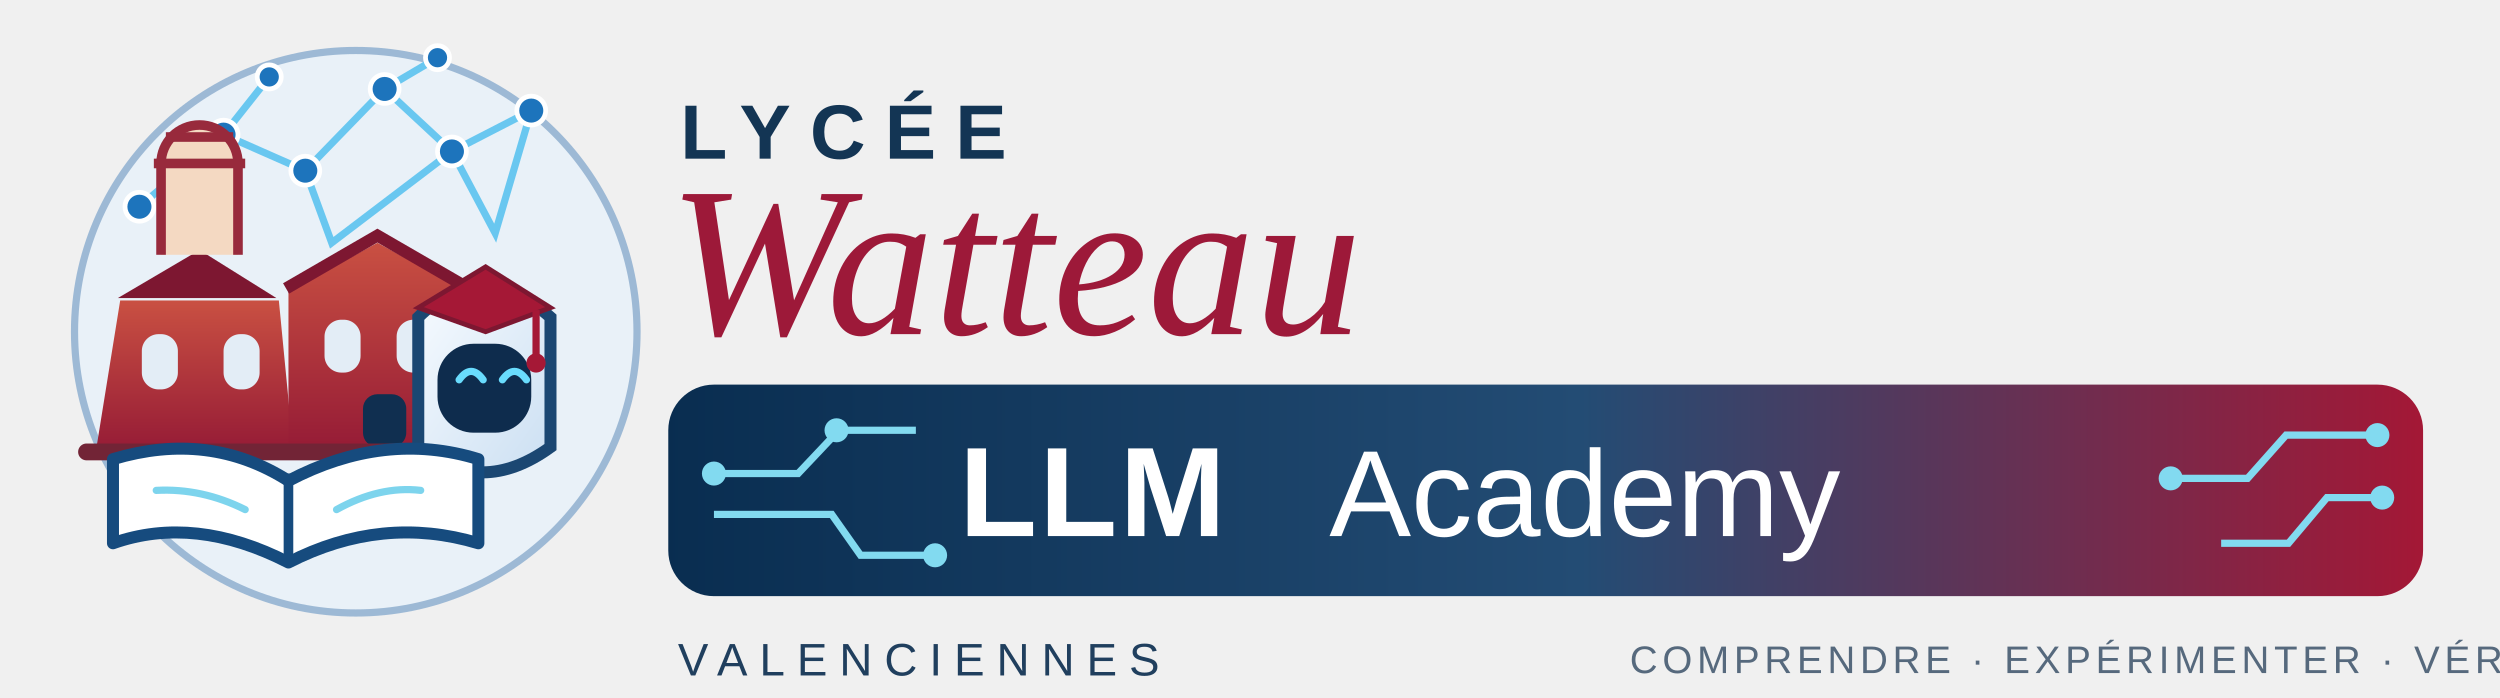
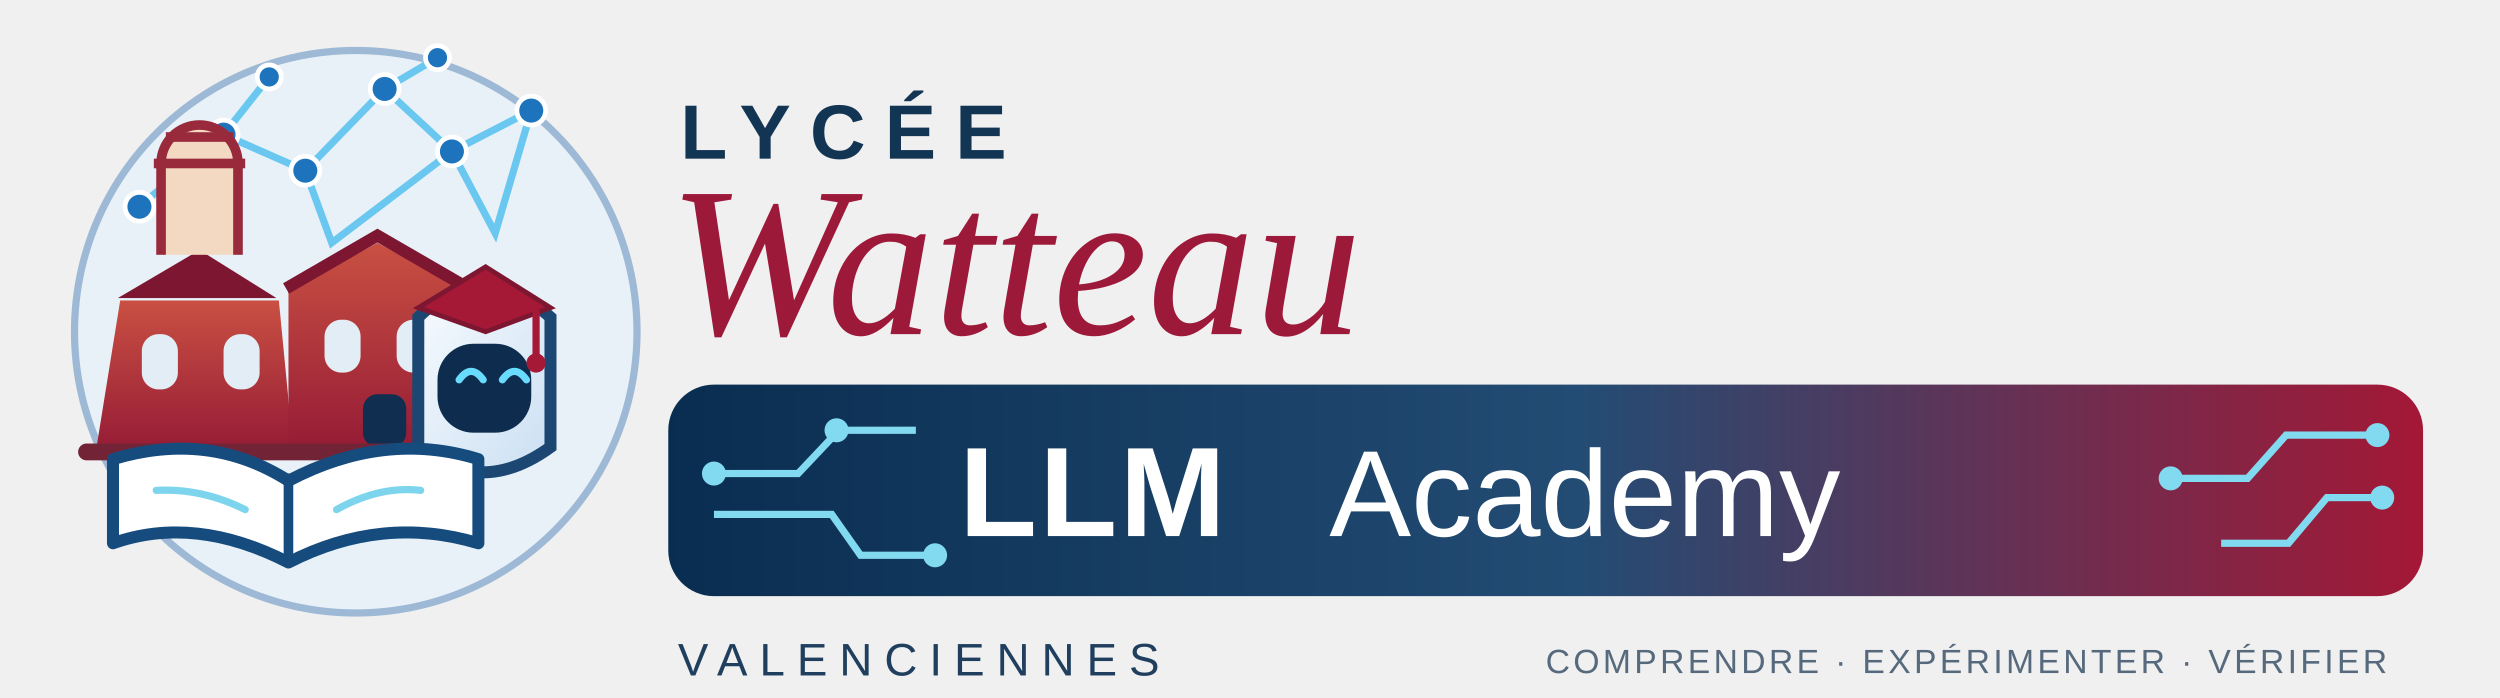
<svg xmlns="http://www.w3.org/2000/svg" viewBox="0 0 1040 290" width="1040" height="290" role="img" aria-labelledby="title desc">
  <defs>
    <linearGradient id="ribbon" x1="0" y1="0" x2="1" y2="0">
      <stop stop-color="#092d50" />
      <stop offset=".52" stop-color="#234c74" />
      <stop offset="1" stop-color="#a51735" />
    </linearGradient>
    <linearGradient id="school" x1="0" y1="0" x2="0" y2="1">
      <stop stop-color="#c95042" />
      <stop offset="1" stop-color="#961c36" />
    </linearGradient>
    <linearGradient id="bot" x1="0" y1="0" x2="1" y2="1">
      <stop stop-color="#f7fbff" />
      <stop offset="1" stop-color="#cbdff2" />
    </linearGradient>
  </defs>
  <g transform="translate(16 9)">
    <circle cx="132" cy="129" r="117" fill="#e9f1f8" />
    <circle cx="132" cy="129" r="117" fill="none" stroke="#9db9d5" stroke-width="3" />
    <g stroke="#69c7f0" stroke-width="3" fill="none" stroke-linecap="round">
      <path d="M42 77 77 47 111 62 144 28 172 54 205 37M77 47 96 23M111 62 122 92 172 54 190 88 205 37M144 28 166 15" />
    </g>
    <g fill="#1d74bc" stroke="#fff" stroke-width="2">
      <circle cx="42" cy="77" r="6" />
      <circle cx="77" cy="47" r="6" />
      <circle cx="111" cy="62" r="6" />
      <circle cx="144" cy="28" r="6" />
      <circle cx="172" cy="54" r="6" />
      <circle cx="205" cy="37" r="6" />
      <circle cx="96" cy="23" r="5" />
      <circle cx="166" cy="15" r="5" />
    </g>
    <path d="M24 178 34 116 100 116 106 178Z" fill="url(#school)" />
    <path d="M33 115 67 95 99 115Z" fill="#7d1731" />
    <path d="M51 97V59a16 16 0 0 1 32 0v38" fill="#f4d9c2" stroke="#982a3c" stroke-width="4" />
    <path d="M48 59h38M53 48h28" stroke="#982a3c" stroke-width="4" />
    <rect x="43" y="130" width="15" height="23" rx="7" fill="#e3edf6" />
    <rect x="77" y="130" width="15" height="23" rx="7" fill="#e3edf6" />
    <path d="M104 177v-65l37-20 37 20v65Z" fill="url(#school)" />
    <path d="m103 111 38-22 38 22" fill="none" stroke="#7d1731" stroke-width="5" />
    <rect x="119" y="124" width="15" height="22" rx="7" fill="#e3edf6" />
    <rect x="149" y="124" width="15" height="22" rx="7" fill="#e3edf6" />
    <rect x="135" y="155" width="18" height="22" rx="6" fill="#102f50" />
    <path d="M20 179h160" stroke="#722436" stroke-width="7" stroke-linecap="round" />
    <g transform="translate(158 107)">
      <path d="M0 16Q26 -10 55 16v54Q26 91 0 70Z" fill="url(#bot)" stroke="#1b4772" stroke-width="5" />
      <rect x="8" y="27" width="39" height="37" rx="15" fill="#0e2c4d" />
      <path d="M17 42q5-7 10 0m8 0q5-7 10 0" fill="none" stroke="#69dcfd" stroke-width="3" stroke-linecap="round" />
      <path d="m0 12 28-17 27 17-27 10Z" fill="#a51836" stroke="#7d1731" stroke-width="2" />
      <path d="M49 13v20" stroke="#a51836" stroke-width="3" />
      <circle cx="49" cy="35" r="4" fill="#a51836" />
    </g>
    <g transform="translate(28 182)" stroke-linecap="round" stroke-linejoin="round">
      <path d="M3 0q40-12 73 9 40-21 79-9v35q-40-12-79 8Q37 23 3 35Z" fill="#fff" stroke="#164b7e" stroke-width="5" />
      <path d="M76 8v33" fill="none" stroke="#164b7e" stroke-width="4" />
      <path d="M21 13q19-1 37 8m38 0q18-10 35-8" stroke="#7dd4ed" stroke-width="3" fill="none" />
    </g>
  </g>
  <g transform="translate(278 27)">
    <text x="5" y="39" font-family="Arial, Helvetica, sans-serif" font-size="32" font-weight="700" letter-spacing="8" fill="#133554">LYCÉE</text>
    <text x="0" y="112" font-family="Georgia, Times New Roman, serif" font-size="89" font-style="italic" fill="#9d1939">Watteau</text>
    <rect x="0" y="133" width="730" height="88" rx="19" fill="url(#ribbon)" />
    <g stroke="#82daf0" stroke-width="3" fill="none">
      <path d="M19 170h35l17-18h32M19 187h49l12 17h30M625 172h32l16-18h39M646 199h28l16-19h22" />
    </g>
    <g fill="#82daf0">
      <circle cx="19" cy="170" r="5" />
      <circle cx="70" cy="152" r="5" />
      <circle cx="111" cy="204" r="5" />
      <circle cx="625" cy="172" r="5" />
      <circle cx="711" cy="154" r="5" />
      <circle cx="713" cy="180" r="5" />
    </g>
    <text x="121" y="196" font-family="Arial, Helvetica, sans-serif" font-size="53" font-weight="800" fill="#fff" letter-spacing="1">LLM</text>
    <text x="275" y="196" font-family="Arial, Helvetica, sans-serif" font-size="51" font-weight="300" fill="#fff">Academy</text>
    <text x="4" y="254" font-family="Arial, Helvetica, sans-serif" font-size="19" letter-spacing="5" fill="#203f5e">VALENCIENNES</text>
-     <text x="400" y="253" font-family="Arial, Helvetica, sans-serif" font-size="16" letter-spacing="2" fill="#56697d">COMPRENDRE · EXPÉRIMENTER · VÉRIFIER</text>
+     <text x="365" y="253" font-family="Arial, Helvetica, sans-serif" font-size="14" letter-spacing="1.4" fill="#56697d">COMPRENDRE · EXPÉRIMENTER · VÉRIFIER</text>
  </g>
</svg>
